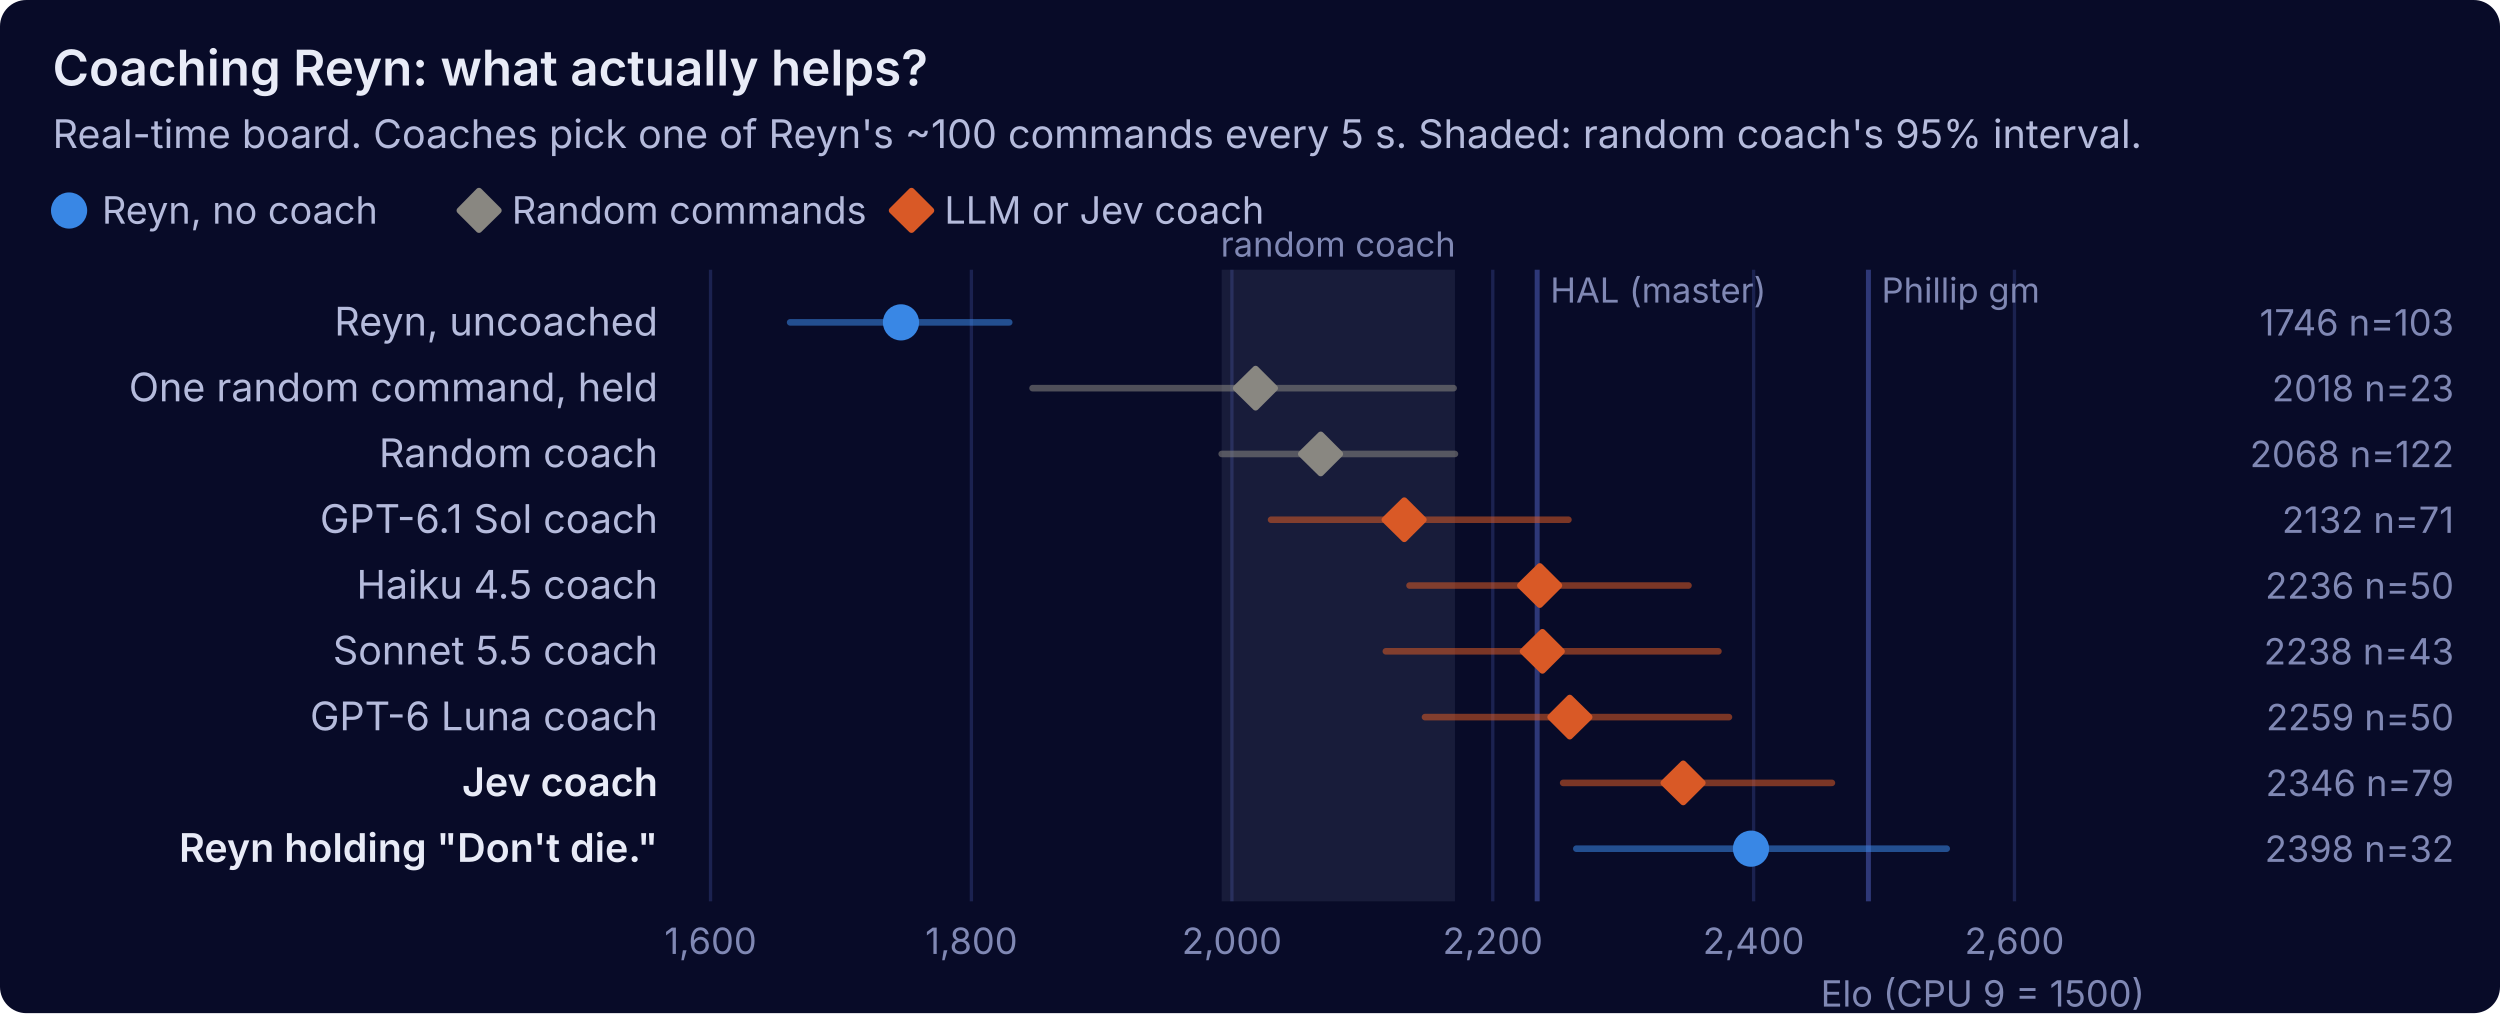
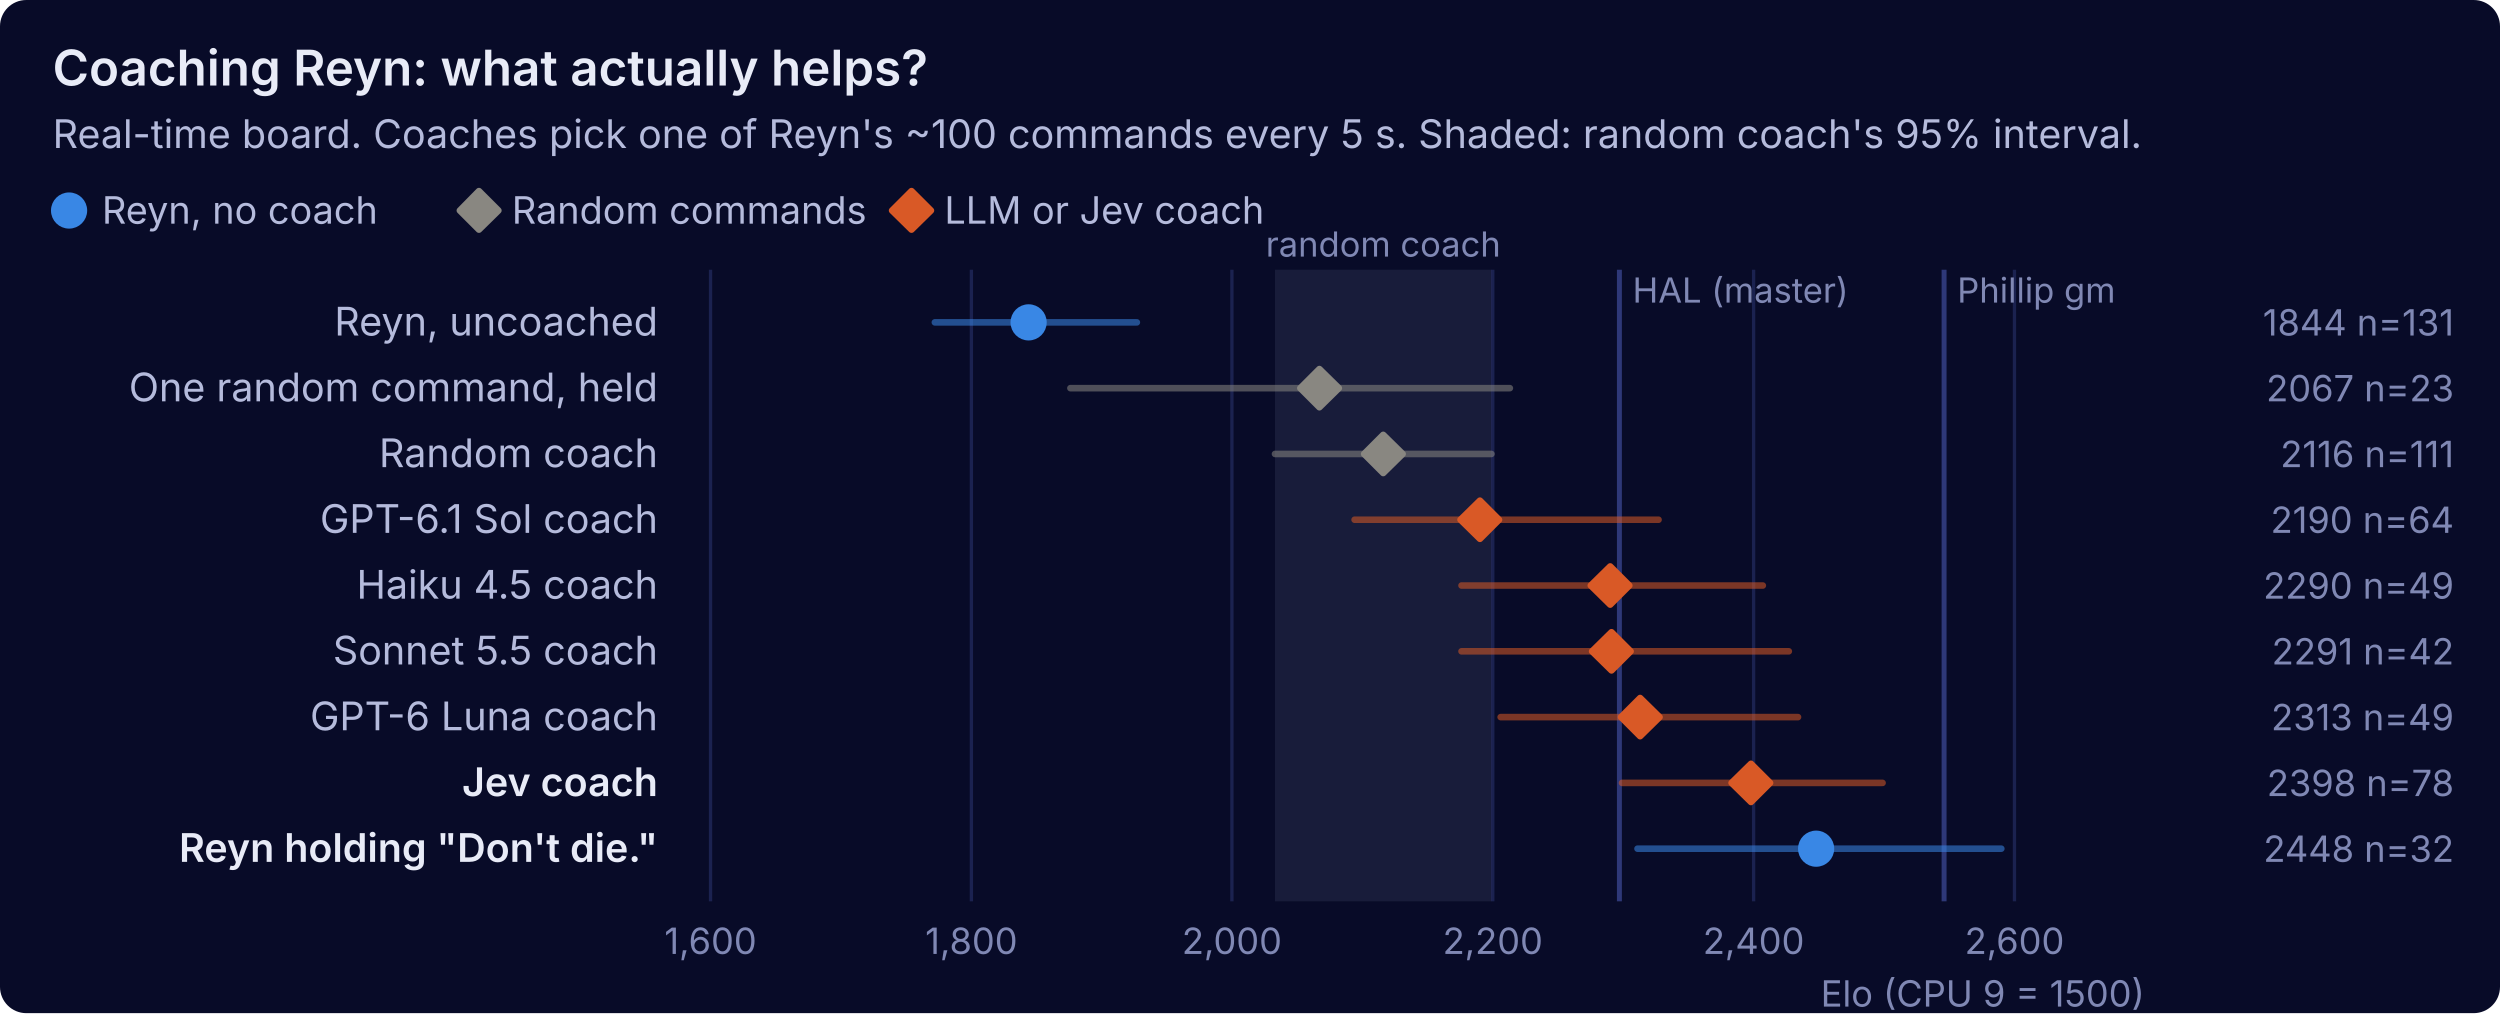
<svg xmlns="http://www.w3.org/2000/svg" viewBox="0 0 760 308" width="760" height="308" role="img" aria-label="Coaching Reyn: what actually helps?">
  <style>text{font-family:system-ui, -apple-system, "Segoe UI", sans-serif;font-variant-numeric:tabular-nums}.bg{fill:#080b28}.ring{stroke:#080b28}.t1{fill:#e8ebf7}.t2{fill:#b5bbdc}.tm{fill:#8088b4}.grid{stroke:#1b2250}.axis{stroke:#2e3878}.band{fill:#9198c0;fill-opacity:.12}.conn{stroke:#3a4590}.c-learned{fill:#3987e5;stroke:#3987e5}.c-coach{fill:#d95926;stroke:#d95926}.c-written{fill:#199e70;stroke:#199e70}.c-llm{fill:#c98500;stroke:#c98500}.c-jev{fill:#d55181;stroke:#d55181}.c-ref{fill:#898781;stroke:#898781}.ci{fill:none;stroke-width:2;stroke-linecap:round}.hollow{fill-opacity:0}</style>
  <rect class="bg" x="0" y="0" width="760" height="308" rx="8" />
  <text x="16.0" y="26.0" class="t1" font-size="15" text-anchor="start" font-weight="600">Coaching Reyn: what actually helps?</text>
  <text x="16.0" y="45.0" class="t2" font-size="12" text-anchor="start">Real-time board. Coaches pick one of Reyn's ~100 commands every 5 s. Shaded: random coach's 95% interval.</text>
  <circle cx="21.0" cy="64.0" r="4.5" class="c-learned ring" stroke-width="2" />
  <text x="31.0" y="68.0" class="t2" font-size="11.5" text-anchor="start">Reyn, no coach</text>
  <polygon points="145.6,58.1 151.5,64.0 145.6,69.8 139.8,64.0" class="c-ref ring" stroke-width="2" stroke-linejoin="round" />
  <text x="155.6" y="68.0" class="t2" font-size="11.5" text-anchor="start">Random commands</text>
  <polygon points="277.1,58.1 283.0,64.0 277.1,69.8 271.2,64.0" class="c-coach ring" stroke-width="2" stroke-linejoin="round" />
  <text x="287.1" y="68.0" class="t2" font-size="11.5" text-anchor="start">LLM or Jev coach</text>
  <line x1="216.0" x2="216.0" y1="82" y2="274" class="grid" stroke-width="1" />
  <text x="216.0" y="290.0" class="tm" font-size="11" text-anchor="middle">1,600</text>
  <line x1="295.3" x2="295.3" y1="82" y2="274" class="grid" stroke-width="1" />
  <text x="295.3" y="290.0" class="tm" font-size="11" text-anchor="middle">1,800</text>
  <line x1="374.5" x2="374.5" y1="82" y2="274" class="grid" stroke-width="1" />
  <text x="374.5" y="290.0" class="tm" font-size="11" text-anchor="middle">2,000</text>
  <line x1="453.8" x2="453.8" y1="82" y2="274" class="grid" stroke-width="1" />
  <text x="453.8" y="290.0" class="tm" font-size="11" text-anchor="middle">2,200</text>
  <line x1="533.1" x2="533.1" y1="82" y2="274" class="grid" stroke-width="1" />
  <text x="533.1" y="290.0" class="tm" font-size="11" text-anchor="middle">2,400</text>
  <line x1="612.4" x2="612.4" y1="82" y2="274" class="grid" stroke-width="1" />
  <text x="612.4" y="290.0" class="tm" font-size="11" text-anchor="middle">2,600</text>
  <text x="652.0" y="306.0" class="tm" font-size="11" text-anchor="end">Elo (CPU 9 = 1500)</text>
-   <rect x="371.4" y="82" width="70.9" height="192" class="band" />
-   <text x="406.8" y="78.0" class="tm" font-size="10.5" text-anchor="middle">random coach</text>
-   <line x1="467.3" x2="467.3" y1="82" y2="274" class="axis" stroke-width="1.5" />
-   <text x="471.3" y="92.0" class="tm" font-size="10.5" text-anchor="start">HAL (master)</text>
-   <line x1="568.0" x2="568.0" y1="82" y2="274" class="axis" stroke-width="1.5" />
-   <text x="572.0" y="92.0" class="tm" font-size="10.5" text-anchor="start">Phillip gm</text>
+   <rect x="387.6" y="82" width="65.8" height="192" class="band" />
+   <text x="420.5" y="78.0" class="tm" font-size="10.5" text-anchor="middle">random coach</text>
+   <line x1="492.3" x2="492.3" y1="82" y2="274" class="axis" stroke-width="1.5" />
+   <text x="496.3" y="92.0" class="tm" font-size="10.5" text-anchor="start">HAL (master)</text>
+   <line x1="591.0" x2="591.0" y1="82" y2="274" class="axis" stroke-width="1.5" />
+   <text x="595.0" y="92.0" class="tm" font-size="10.5" text-anchor="start">Phillip gm</text>
  <text x="200.0" y="102.0" class="t2" font-size="12" text-anchor="end">Reyn, uncoached</text>
-   <line x1="240.2" x2="306.8" y1="98.0" y2="98.0" class="ci c-learned" stroke-opacity=".55" />
-   <circle cx="273.9" cy="98.0" r="4.5" class="c-learned ring" stroke-width="2" />
-   <text x="746.0" y="102.0" class="tm" font-size="11" text-anchor="end">1746  n=103</text>
+   <line x1="284.2" x2="345.6" y1="98.0" y2="98.0" class="ci c-learned" stroke-opacity=".55" />
+   <circle cx="312.7" cy="98.0" r="4.5" class="c-learned ring" stroke-width="2" />
+   <text x="746.0" y="102.0" class="tm" font-size="11" text-anchor="end">1844  n=131</text>
  <text x="200.0" y="122.0" class="t2" font-size="12" text-anchor="end">One random command, held</text>
-   <line x1="313.9" x2="441.9" y1="118.0" y2="118.0" class="ci c-ref" stroke-opacity=".55" />
-   <polygon points="381.7,112.2 387.5,118.0 381.7,123.8 375.8,118.0" class="c-ref ring" stroke-width="2" stroke-linejoin="round" />
-   <text x="746.0" y="122.0" class="tm" font-size="11" text-anchor="end">2018  n=23</text>
+   <line x1="325.4" x2="459.0" y1="118.0" y2="118.0" class="ci c-ref" stroke-opacity=".55" />
+   <polygon points="401.1,112.2 407.0,118.0 401.1,123.8 395.3,118.0" class="c-ref ring" stroke-width="2" stroke-linejoin="round" />
+   <text x="746.0" y="122.0" class="tm" font-size="11" text-anchor="end">2067  n=23</text>
  <text x="200.0" y="142.0" class="t2" font-size="12" text-anchor="end">Random coach</text>
-   <line x1="371.4" x2="442.3" y1="138.0" y2="138.0" class="ci c-ref" stroke-opacity=".55" />
-   <polygon points="401.5,132.2 407.3,138.0 401.5,143.8 395.6,138.0" class="c-ref ring" stroke-width="2" stroke-linejoin="round" />
-   <text x="746.0" y="142.0" class="tm" font-size="11" text-anchor="end">2068  n=122</text>
+   <line x1="387.6" x2="453.4" y1="138.0" y2="138.0" class="ci c-ref" stroke-opacity=".55" />
+   <polygon points="420.5,132.2 426.4,138.0 420.5,143.8 414.7,138.0" class="c-ref ring" stroke-width="2" stroke-linejoin="round" />
+   <text x="746.0" y="142.0" class="tm" font-size="11" text-anchor="end">2116  n=111</text>
  <text x="200.0" y="162.0" class="t2" font-size="12" text-anchor="end">GPT-6.1 Sol coach</text>
-   <line x1="386.4" x2="476.8" y1="158.0" y2="158.0" class="ci c-coach" stroke-opacity=".55" />
-   <polygon points="426.9,152.2 432.7,158.0 426.9,163.8 421.0,158.0" class="c-coach ring" stroke-width="2" stroke-linejoin="round" />
-   <text x="746.0" y="162.0" class="tm" font-size="11" text-anchor="end">2132  n=71</text>
+   <line x1="411.8" x2="504.2" y1="158.0" y2="158.0" class="ci c-coach" stroke-opacity=".55" />
+   <polygon points="449.9,152.2 455.7,158.0 449.9,163.8 444.0,158.0" class="c-coach ring" stroke-width="2" stroke-linejoin="round" />
+   <text x="746.0" y="162.0" class="tm" font-size="11" text-anchor="end">2190  n=64</text>
  <text x="200.0" y="182.0" class="t2" font-size="12" text-anchor="end">Haiku 4.5 coach</text>
-   <line x1="428.5" x2="513.3" y1="178.0" y2="178.0" class="ci c-coach" stroke-opacity=".55" />
-   <polygon points="468.1,172.2 473.9,178.0 468.1,183.8 462.2,178.0" class="c-coach ring" stroke-width="2" stroke-linejoin="round" />
-   <text x="746.0" y="182.0" class="tm" font-size="11" text-anchor="end">2236  n=50</text>
+   <line x1="444.3" x2="535.9" y1="178.0" y2="178.0" class="ci c-coach" stroke-opacity=".55" />
+   <polygon points="489.5,172.2 495.3,178.0 489.5,183.8 483.6,178.0" class="c-coach ring" stroke-width="2" stroke-linejoin="round" />
+   <text x="746.0" y="182.0" class="tm" font-size="11" text-anchor="end">2290  n=49</text>
  <text x="200.0" y="202.0" class="t2" font-size="12" text-anchor="end">Sonnet 5.5 coach</text>
-   <line x1="421.3" x2="522.4" y1="198.0" y2="198.0" class="ci c-coach" stroke-opacity=".55" />
-   <polygon points="468.9,192.2 474.7,198.0 468.9,203.8 463.0,198.0" class="c-coach ring" stroke-width="2" stroke-linejoin="round" />
-   <text x="746.0" y="202.0" class="tm" font-size="11" text-anchor="end">2238  n=43</text>
+   <line x1="444.3" x2="543.8" y1="198.0" y2="198.0" class="ci c-coach" stroke-opacity=".55" />
+   <polygon points="489.9,192.2 495.7,198.0 489.9,203.8 484.0,198.0" class="c-coach ring" stroke-width="2" stroke-linejoin="round" />
+   <text x="746.0" y="202.0" class="tm" font-size="11" text-anchor="end">2291  n=42</text>
  <text x="200.0" y="222.0" class="t2" font-size="12" text-anchor="end">GPT-6 Luna coach</text>
-   <line x1="433.2" x2="525.6" y1="218.0" y2="218.0" class="ci c-coach" stroke-opacity=".55" />
-   <polygon points="477.2,212.2 483.1,218.0 477.2,223.8 471.4,218.0" class="c-coach ring" stroke-width="2" stroke-linejoin="round" />
-   <text x="746.0" y="222.0" class="tm" font-size="11" text-anchor="end">2259  n=50</text>
+   <line x1="456.2" x2="546.6" y1="218.0" y2="218.0" class="ci c-coach" stroke-opacity=".55" />
+   <polygon points="498.6,212.2 504.5,218.0 498.6,223.8 492.8,218.0" class="c-coach ring" stroke-width="2" stroke-linejoin="round" />
+   <text x="746.0" y="222.0" class="tm" font-size="11" text-anchor="end">2313  n=49</text>
  <text x="200.0" y="242.0" class="t1" font-size="12" text-anchor="end" font-weight="600">Jev coach</text>
-   <line x1="475.2" x2="556.9" y1="238.0" y2="238.0" class="ci c-coach" stroke-opacity=".55" />
-   <polygon points="511.7,232.2 517.5,238.0 511.7,243.8 505.8,238.0" class="c-coach ring" stroke-width="2" stroke-linejoin="round" />
-   <text x="746.0" y="242.0" class="tm" font-size="11" text-anchor="end">2346  n=79</text>
+   <line x1="493.1" x2="572.3" y1="238.0" y2="238.0" class="ci c-coach" stroke-opacity=".55" />
+   <polygon points="532.3,232.2 538.1,238.0 532.3,243.8 526.4,238.0" class="c-coach ring" stroke-width="2" stroke-linejoin="round" />
+   <text x="746.0" y="242.0" class="tm" font-size="11" text-anchor="end">2398  n=78</text>
  <text x="200.0" y="262.0" class="t1" font-size="12" text-anchor="end" font-weight="600">Reyn holding "Don't die."</text>
-   <line x1="479.2" x2="591.8" y1="258.0" y2="258.0" class="ci c-learned" stroke-opacity=".55" />
-   <circle cx="532.3" cy="258.0" r="4.5" class="c-learned ring" stroke-width="2" />
-   <text x="746.0" y="262.0" class="tm" font-size="11" text-anchor="end">2398  n=32</text>
+   <line x1="497.8" x2="608.4" y1="258.0" y2="258.0" class="ci c-learned" stroke-opacity=".55" />
+   <circle cx="552.1" cy="258.0" r="4.5" class="c-learned ring" stroke-width="2" />
+   <text x="746.0" y="262.0" class="tm" font-size="11" text-anchor="end">2448  n=32</text>
</svg>
